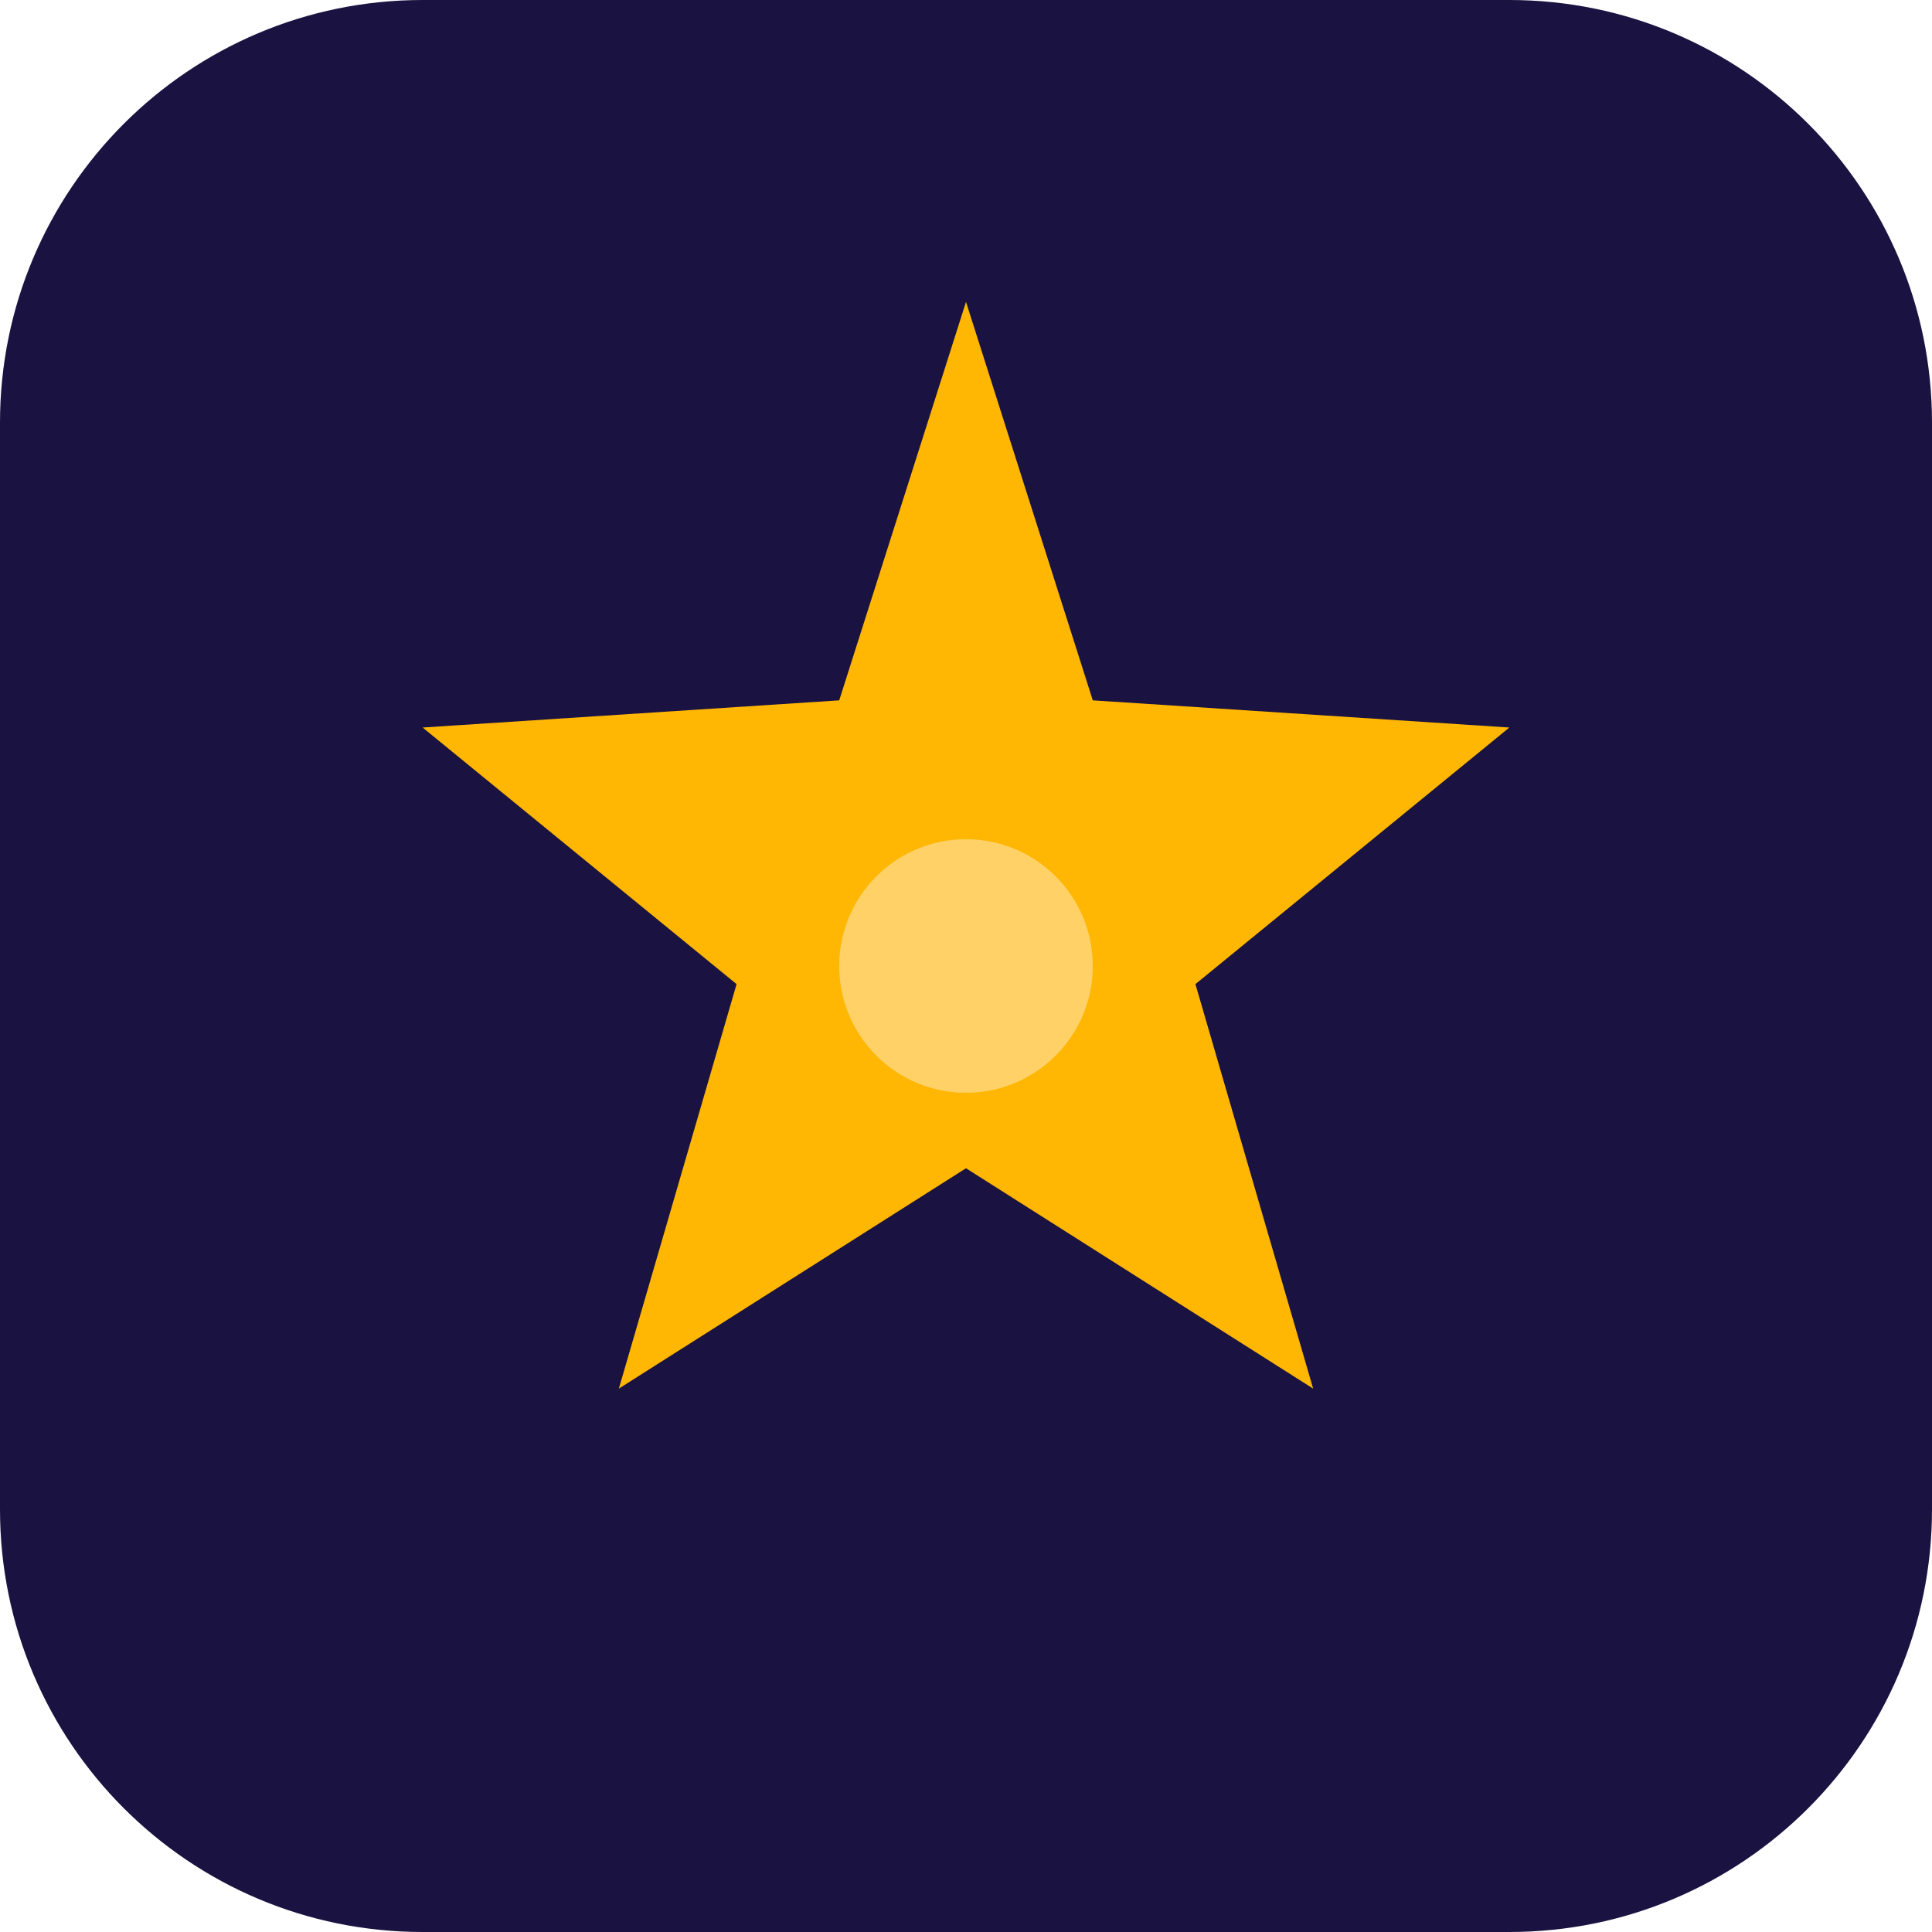
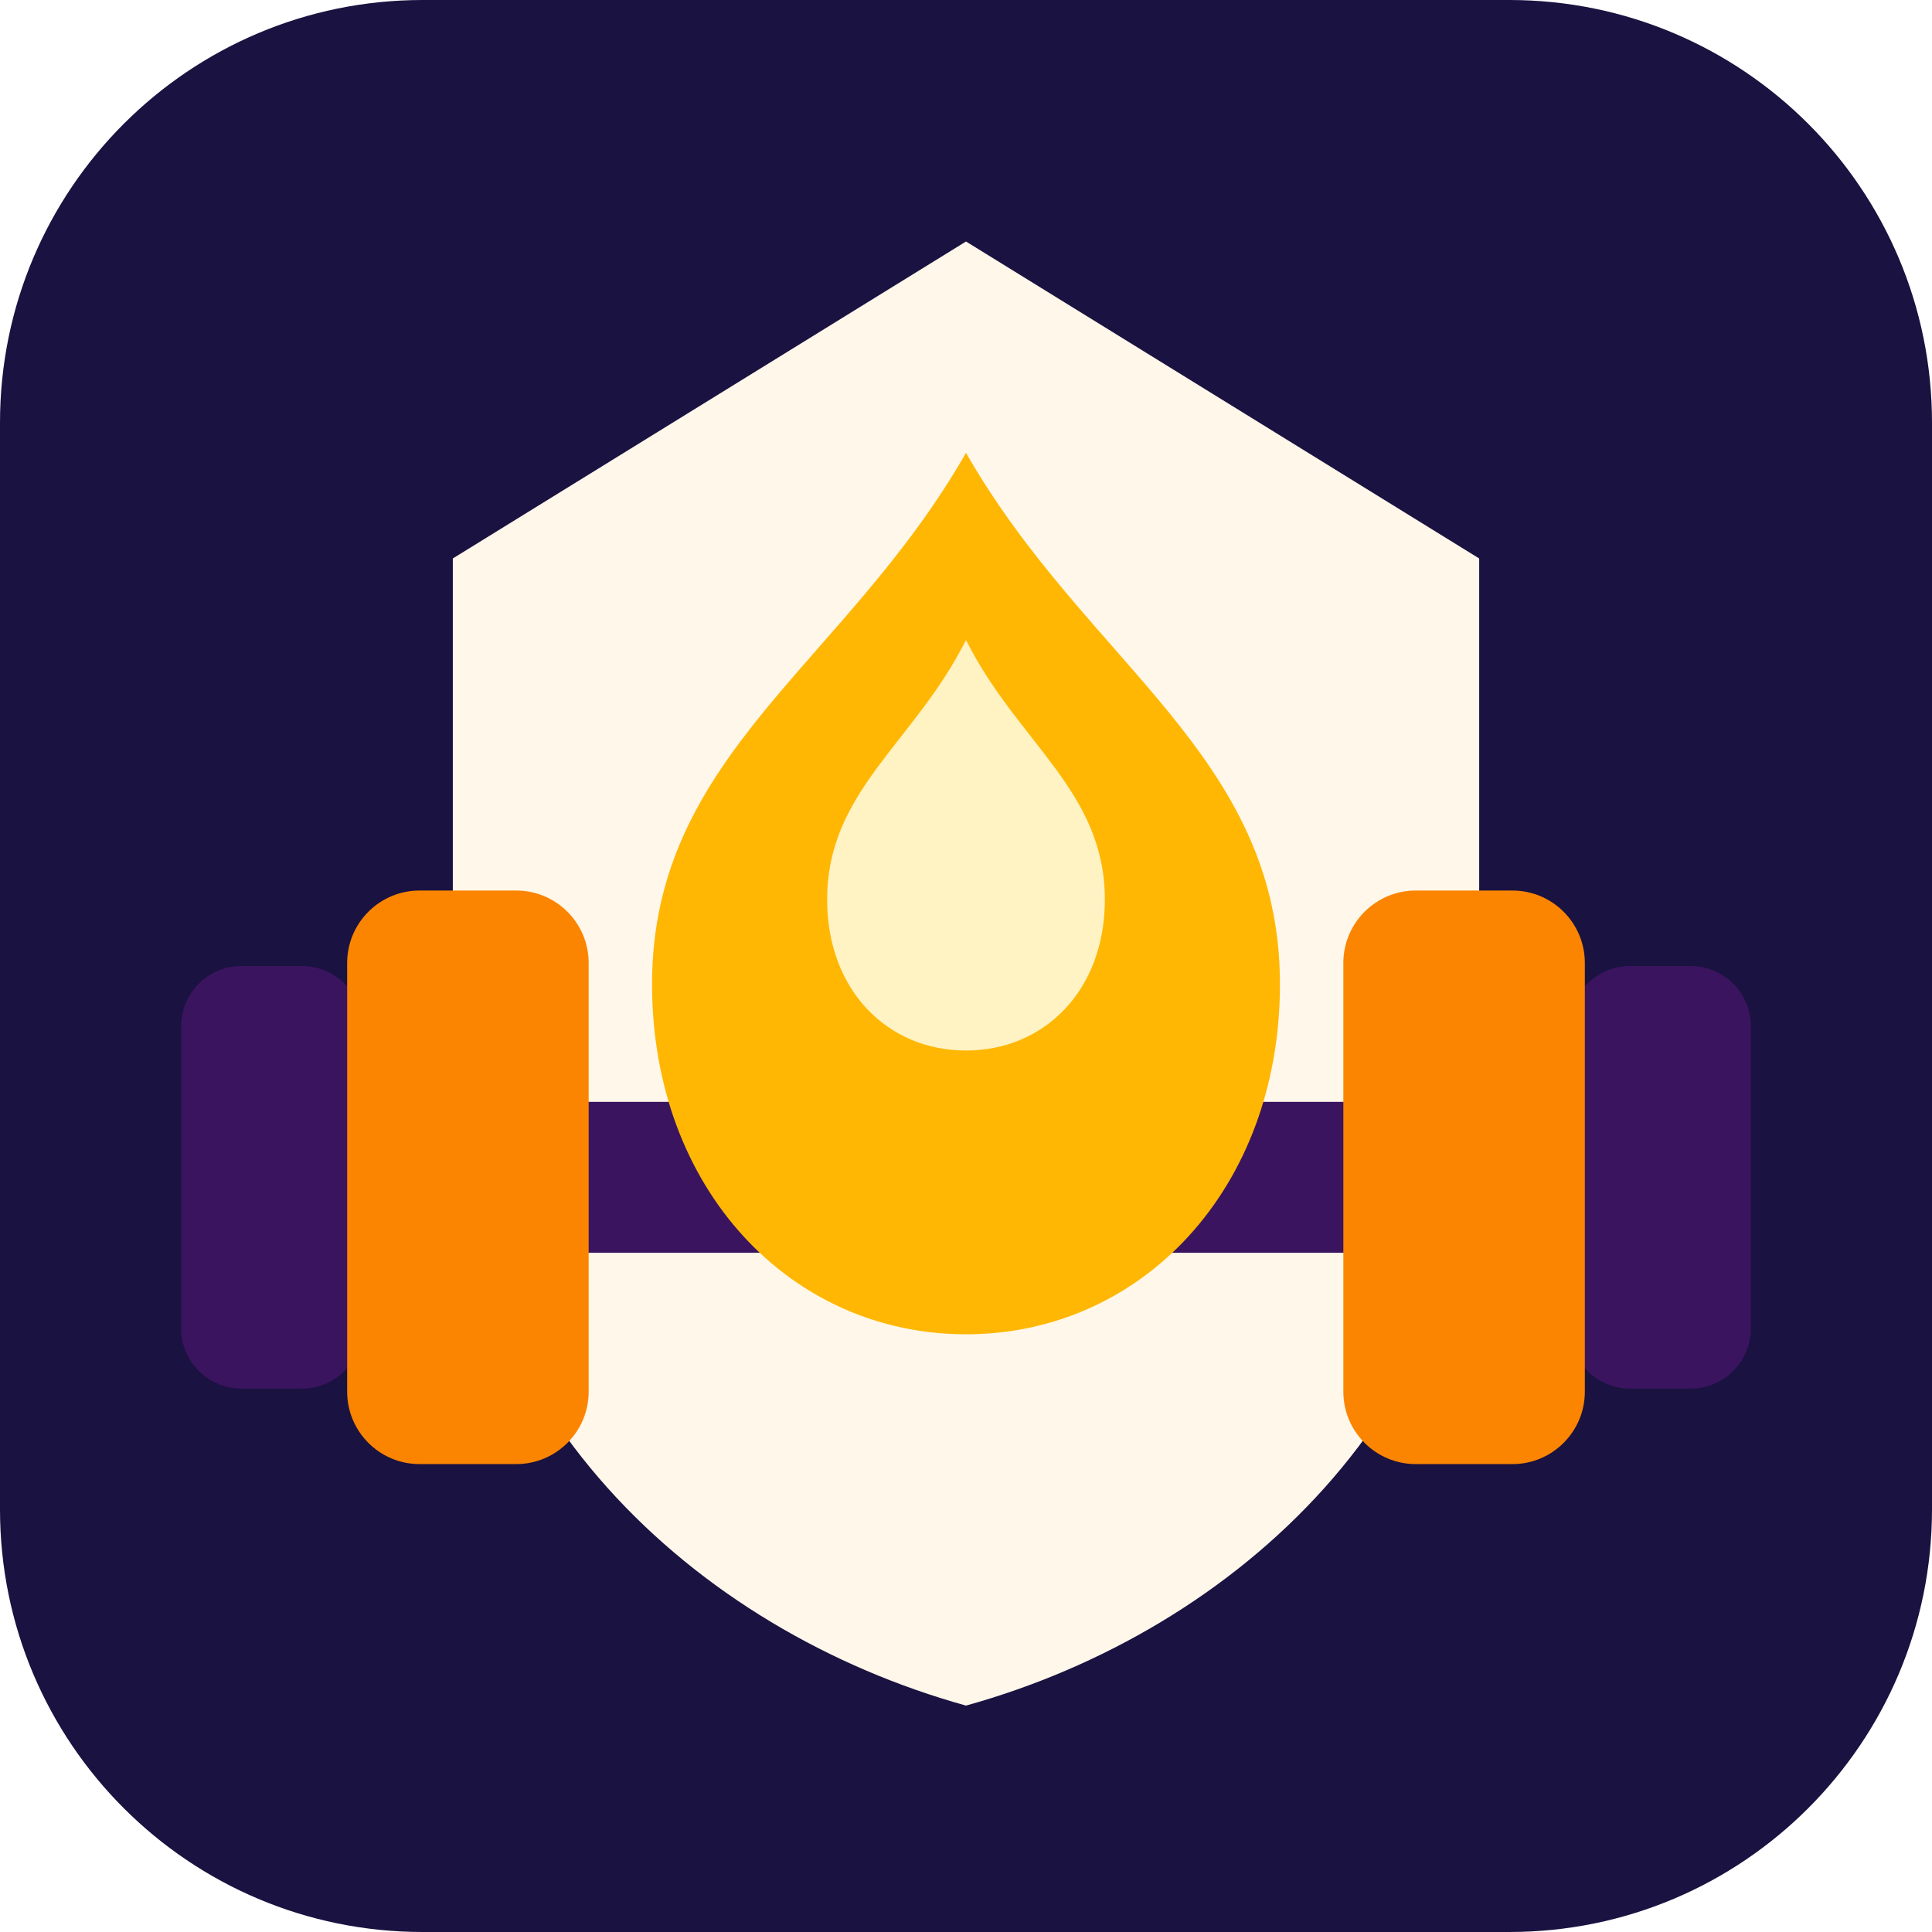
<svg xmlns="http://www.w3.org/2000/svg" viewBox="0 0 64 64" fill="none">
  <rect width="64" height="64" rx="14" fill="#1a1240" />
-   <path fill="#ffb703" d="M32 10 L36.2 23.2 L50 24.1 L39.6 32.6 L43.5 46 L32 38.7 L20.5 46 L24.4 32.6 L14 24.1 L27.8 23.2 Z" />
-   <circle cx="32" cy="32" r="4.2" fill="#ffd166" />
+   <path d="M32 8 49 18.5V36c0 10.6-8 18-17 20.5C23 54 15 46.6 15 36V18.5L32 8z" fill="#fff7ea" />
+   <rect x="10" y="36.5" width="44" height="5" rx="2.4" fill="#3b1460" />
+   <rect x="6" y="32" width="6" height="14" rx="2" fill="#3b1460" />
+   <rect x="52" y="32" width="6" height="14" rx="2" fill="#3b1460" />
+   <rect x="11.5" y="29.5" width="8" height="19" rx="2.4" fill="#fb8500" />
+   <rect x="44.5" y="29.5" width="8" height="19" rx="2.4" fill="#fb8500" />
+   <path d="M32 15c4 7 10.4 10 10.4 17.6 0 6.8-4.6 11.6-10.4 11.6S21.6 39.4 21.6 32.6C21.6 25 28 22 32 15z" fill="#ffb703" />
+   <path d="M32 21.2c1.7 3.4 4.6 5 4.6 8.6 0 3-2 5-4.6 5s-4.6-2-4.6-5c0-3.6 2.9-5.2 4.6-8.6z" fill="#fff3c4" />
</svg>
